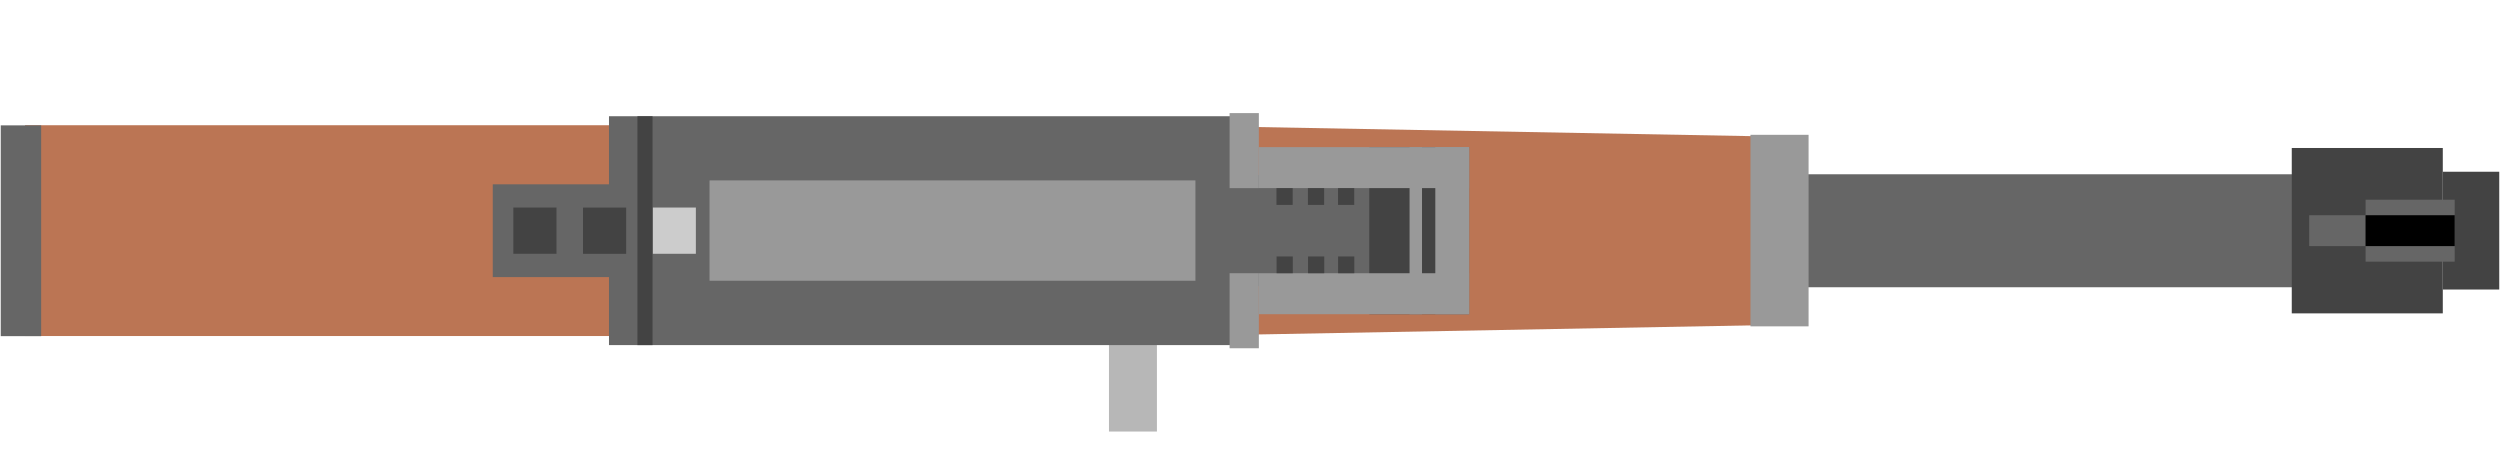
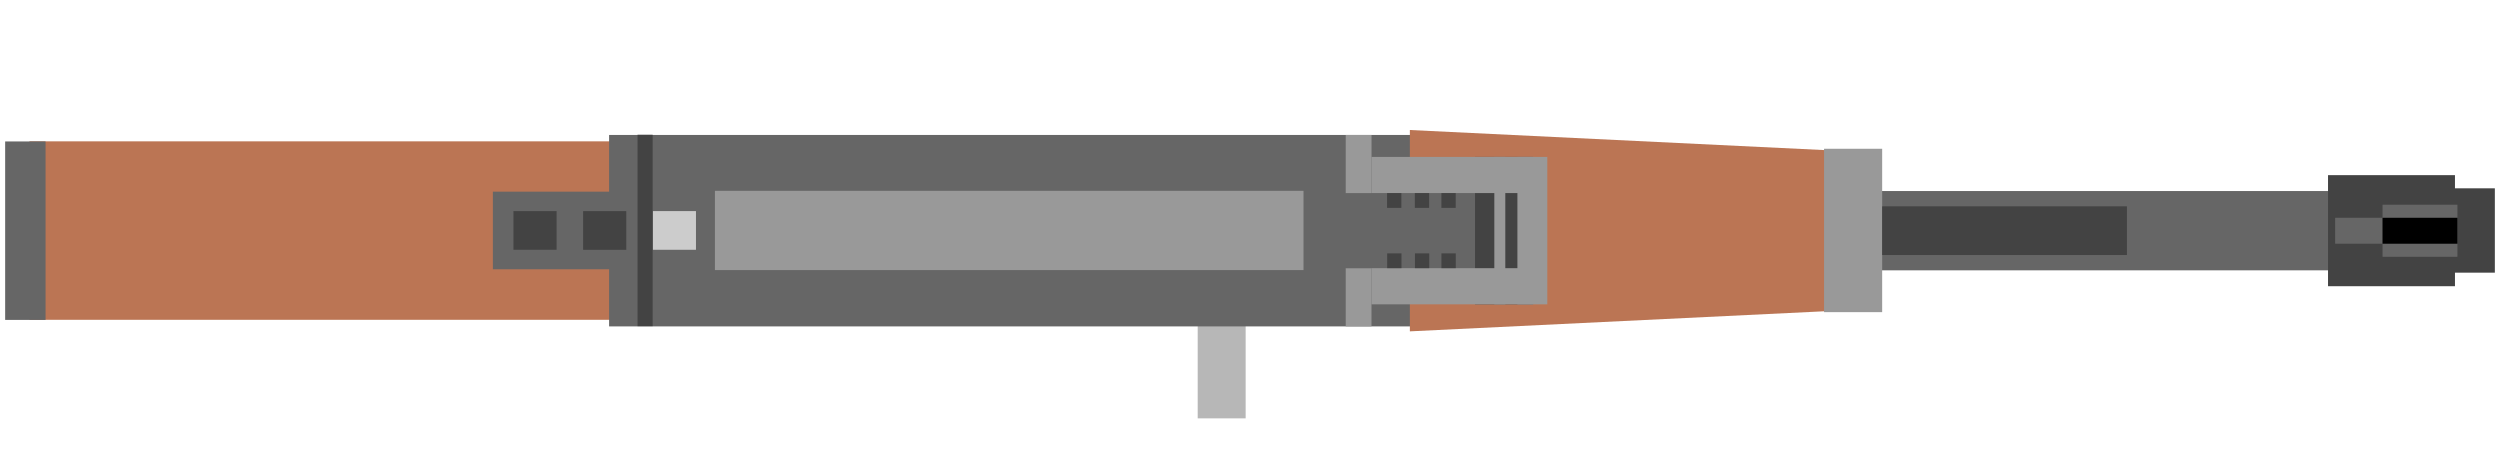
<svg xmlns="http://www.w3.org/2000/svg" version="1.1" viewBox="0.0 0.0 867.0 160.0" fill="none" stroke="none" stroke-linecap="square" stroke-miterlimit="10">
  <clipPath id="p.0">
    <path d="m0 0l867.0 0l0 160.0l-867.0 0l0 -160.0z" clip-rule="nonzero" />
  </clipPath>
  <g clip-path="url(#p.0)">
    <path fill="#000000" fill-opacity="0.0" d="m0 0l867.0 0l0 160.0l-867.0 0z" fill-rule="evenodd" />
-     <path fill="#bb7554" d="m8.68 43.432l217.543 0l0 73.102l-217.543 0z" fill-rule="evenodd" />
-     <path fill="#666666" d="m592.36 60.436l217.543 0l0 39.181l-217.543 0z" fill-rule="evenodd" />
-     <path fill="#b7b7b7" d="m384.593 103.832l16.63 0l0 45.827l-16.63 0z" fill-rule="evenodd" />
-     <path fill="#bb7554" d="m435.071 44.042l179.055 3.299l0 65.37l-179.055 3.299z" fill-rule="evenodd" />
-     <path fill="#666666" d="m0.26 43.475l14.016 0l0 73.102l-14.016 0z" fill-rule="evenodd" />
-     <path fill="#666666" d="m211.194 40.31l221.512 0l0 79.37l-221.512 0z" fill-rule="evenodd" />
-     <path fill="#999999" d="m246.071 62.564l168.504 0l0 34.803l-168.504 0z" fill-rule="evenodd" />
-     <path fill="#666666" d="m170.894 63.915l43.18 0l0 32.185l-43.18 0z" fill-rule="evenodd" />
-     <path fill="#434343" d="m178.024 71.974l14.97 0l0 16.038l-14.97 0z" fill-rule="evenodd" />
-     <path fill="#434343" d="m202.189 71.988l14.97 0l0 16.038l-14.97 0z" fill-rule="evenodd" />
-     <path fill="#cccccc" d="m226.354 71.974l14.97 0l0 16.038l-14.97 0z" fill-rule="evenodd" />
-     <path fill="#434343" d="m221.059 40.314l5.245 0l0 79.372l-5.245 0z" fill-rule="evenodd" />
-     <path fill="#999999" d="m627.215 46.753l-20.157 0l0 66.425l20.157 0z" fill-rule="evenodd" />
-     <path fill="#666666" d="m419.32 60.707l78.488 0l0 38.52l-78.488 0z" fill-rule="evenodd" />
-     <path fill="#434343" d="m847.181 59.559l19.559 0l0 40.85l-19.559 0z" fill-rule="evenodd" />
-     <path fill="#434343" d="m794.783 51.323l52.378 0l0 57.354l-52.378 0z" fill-rule="evenodd" />
-     <path fill="#666666" d="m800.834 74.641l19.559 0l0 10.709l-19.559 0z" fill-rule="evenodd" />
-     <path fill="#666666" d="m820.387 69.258l30.898 0l0 21.48l-30.898 0z" fill-rule="evenodd" />
-     <path fill="#000000" d="m820.387 74.641l30.898 0l0 10.709l-30.898 0z" fill-rule="evenodd" />
-     <path fill="#999999" d="m426.423 39.222l10.146 0l0 26.021l-10.146 0z" fill-rule="evenodd" />
-     <path fill="#434343" d="m474.863 51.028l34.631 0l0 57.945l-34.631 0z" fill-rule="evenodd" />
-     <path fill="#999999" d="m436.577 51.028l72.909 0l0 14.21l-72.909 0z" fill-rule="evenodd" />
-     <path fill="#999999" d="m436.569 94.756l72.909 0l0 14.21l-72.909 0z" fill-rule="evenodd" />
-     <path fill="#999999" d="m497.768 51.027l11.744 0l0 57.945l-11.744 0z" fill-rule="evenodd" />
-     <path fill="#999999" d="m488.839 51.032l4.315 0l0 57.945l-4.315 0z" fill-rule="evenodd" />
-     <path fill="#434343" d="m464.025 65.243l5.627 0l0 5.818l-5.627 0z" fill-rule="evenodd" />
-     <path fill="#434343" d="m453.584 65.243l5.627 0l0 5.818l-5.627 0z" fill-rule="evenodd" />
-     <path fill="#434343" d="m442.675 65.243l5.627 0l0 5.818l-5.627 0z" fill-rule="evenodd" />
-     <path fill="#434343" d="m464.046 88.937l5.627 0l0 5.818l-5.627 0z" fill-rule="evenodd" />
-     <path fill="#434343" d="m453.626 88.937l5.627 0l0 5.818l-5.627 0z" fill-rule="evenodd" />
-     <path fill="#434343" d="m442.717 88.937l5.627 0l0 5.818l-5.627 0z" fill-rule="evenodd" />
-     <path fill="#999999" d="m426.423 94.755l10.146 0l0 26.021l-10.146 0z" fill-rule="evenodd" />
+     <path fill="#bb7554" d="m10.207 49.018l217.543 0l0 61.89l-217.543 0z" fill-rule="evenodd" />
+     <path fill="#666666" d="m590.853 66.252l217.543 0l0 27.496l-217.543 0z" fill-rule="evenodd" />
+     <path fill="#b7b7b7" d="m415.362 99.26l16.63 0l0 45.827l-16.63 0z" fill-rule="evenodd" />
+     <path fill="#666666" d="m1.787 49.055l14.016 0l0 61.89l-14.016 0z" fill-rule="evenodd" />
+     <path fill="#666666" d="m211.234 46.803l285.795 0l0 66.394l-285.795 0z" fill-rule="evenodd" />
+     <path fill="#bb7554" d="m488.94 45.087l144.598 7.005l0 55.817l-144.598 7.005z" fill-rule="evenodd" />
+     <path fill="#999999" d="m247.93 66.173l204.126 0l0 27.496l-204.126 0z" fill-rule="evenodd" />
+     <path fill="#666666" d="m170.931 66.468l43.18 0l0 26.921l-43.18 0z" fill-rule="evenodd" />
+     <path fill="#434343" d="m178.061 73.209l14.97 0l0 13.415l-14.97 0z" fill-rule="evenodd" />
+     <path fill="#434343" d="m202.226 73.221l14.97 0l0 13.415l-14.97 0z" fill-rule="evenodd" />
+     <path fill="#cccccc" d="m226.391 73.209l14.97 0l0 13.415l-14.97 0z" fill-rule="evenodd" />
+     <path fill="#434343" d="m221.096 46.727l5.245 0l0 66.389l-5.245 0z" fill-rule="evenodd" />
+     <path fill="#999999" d="m652.736 51.591l-20.157 0l0 56.661l20.157 0z" fill-rule="evenodd" />
+     <path fill="#666666" d="m459.903 60.661l61.291 0l0 38.52l-61.291 0z" fill-rule="evenodd" />
+     <path fill="#434343" d="m848.774 65.308l16.439 0l0 29.252l-16.439 0z" fill-rule="evenodd" />
+     <path fill="#434343" d="m807.358 60.741l44.024 0l0 38.517l-44.024 0z" fill-rule="evenodd" />
+     <path fill="#666666" d="m809.834 75.524l16.439 0l0 9.001l-16.439 0z" fill-rule="evenodd" />
+     <path fill="#666666" d="m826.268 71l25.969 0l0 18.054l-25.969 0z" fill-rule="evenodd" />
+     <path fill="#000000" d="m826.268 75.524l25.969 0l0 9.001l-25.969 0z" fill-rule="evenodd" />
+     <path fill="#999999" d="m466.693 46.803l8.953 0l0 20.16l-8.953 0z" fill-rule="evenodd" />
+     <path fill="#434343" d="m511.541 54.415l20.157 0l0 51.134l-20.157 0z" fill-rule="evenodd" />
+     <path fill="#999999" d="m475.651 54.415l56.056 0l0 12.54l-56.056 0z" fill-rule="evenodd" />
+     <path fill="#999999" d="m475.646 93.002l56.056 0l0 12.54l-56.056 0z" fill-rule="evenodd" />
+     <path fill="#999999" d="m526.236 54.415l10.363 0l0 51.134l-10.363 0z" fill-rule="evenodd" />
+     <path fill="#999999" d="m518.23 54.414l3.808 0l0 51.134l-3.808 0z" fill-rule="evenodd" />
+     <path fill="#434343" d="m499.874 66.96l4.966 0l0 5.134l-4.966 0z" fill-rule="evenodd" />
+     <path fill="#434343" d="m490.66 66.96l4.966 0l0 5.134l-4.966 0z" fill-rule="evenodd" />
+     <path fill="#434343" d="m481.034 66.96l4.966 0l0 5.134l-4.966 0z" fill-rule="evenodd" />
+     <path fill="#434343" d="m499.893 87.869l4.966 0l0 5.134l-4.966 0z" fill-rule="evenodd" />
+     <path fill="#434343" d="m490.698 87.869l4.966 0l0 5.134l-4.966 0z" fill-rule="evenodd" />
+     <path fill="#434343" d="m481.072 87.869l4.966 0l0 5.134l-4.966 0z" fill-rule="evenodd" />
+     <path fill="#999999" d="m466.693 93.039l8.945 0l0 20.157l-8.945 0z" fill-rule="evenodd" />
+     <path fill="#434343" d="m652.738 71.559l84.882 0l0 16.882l-84.882 0z" fill-rule="evenodd" />
  </g>
</svg>
